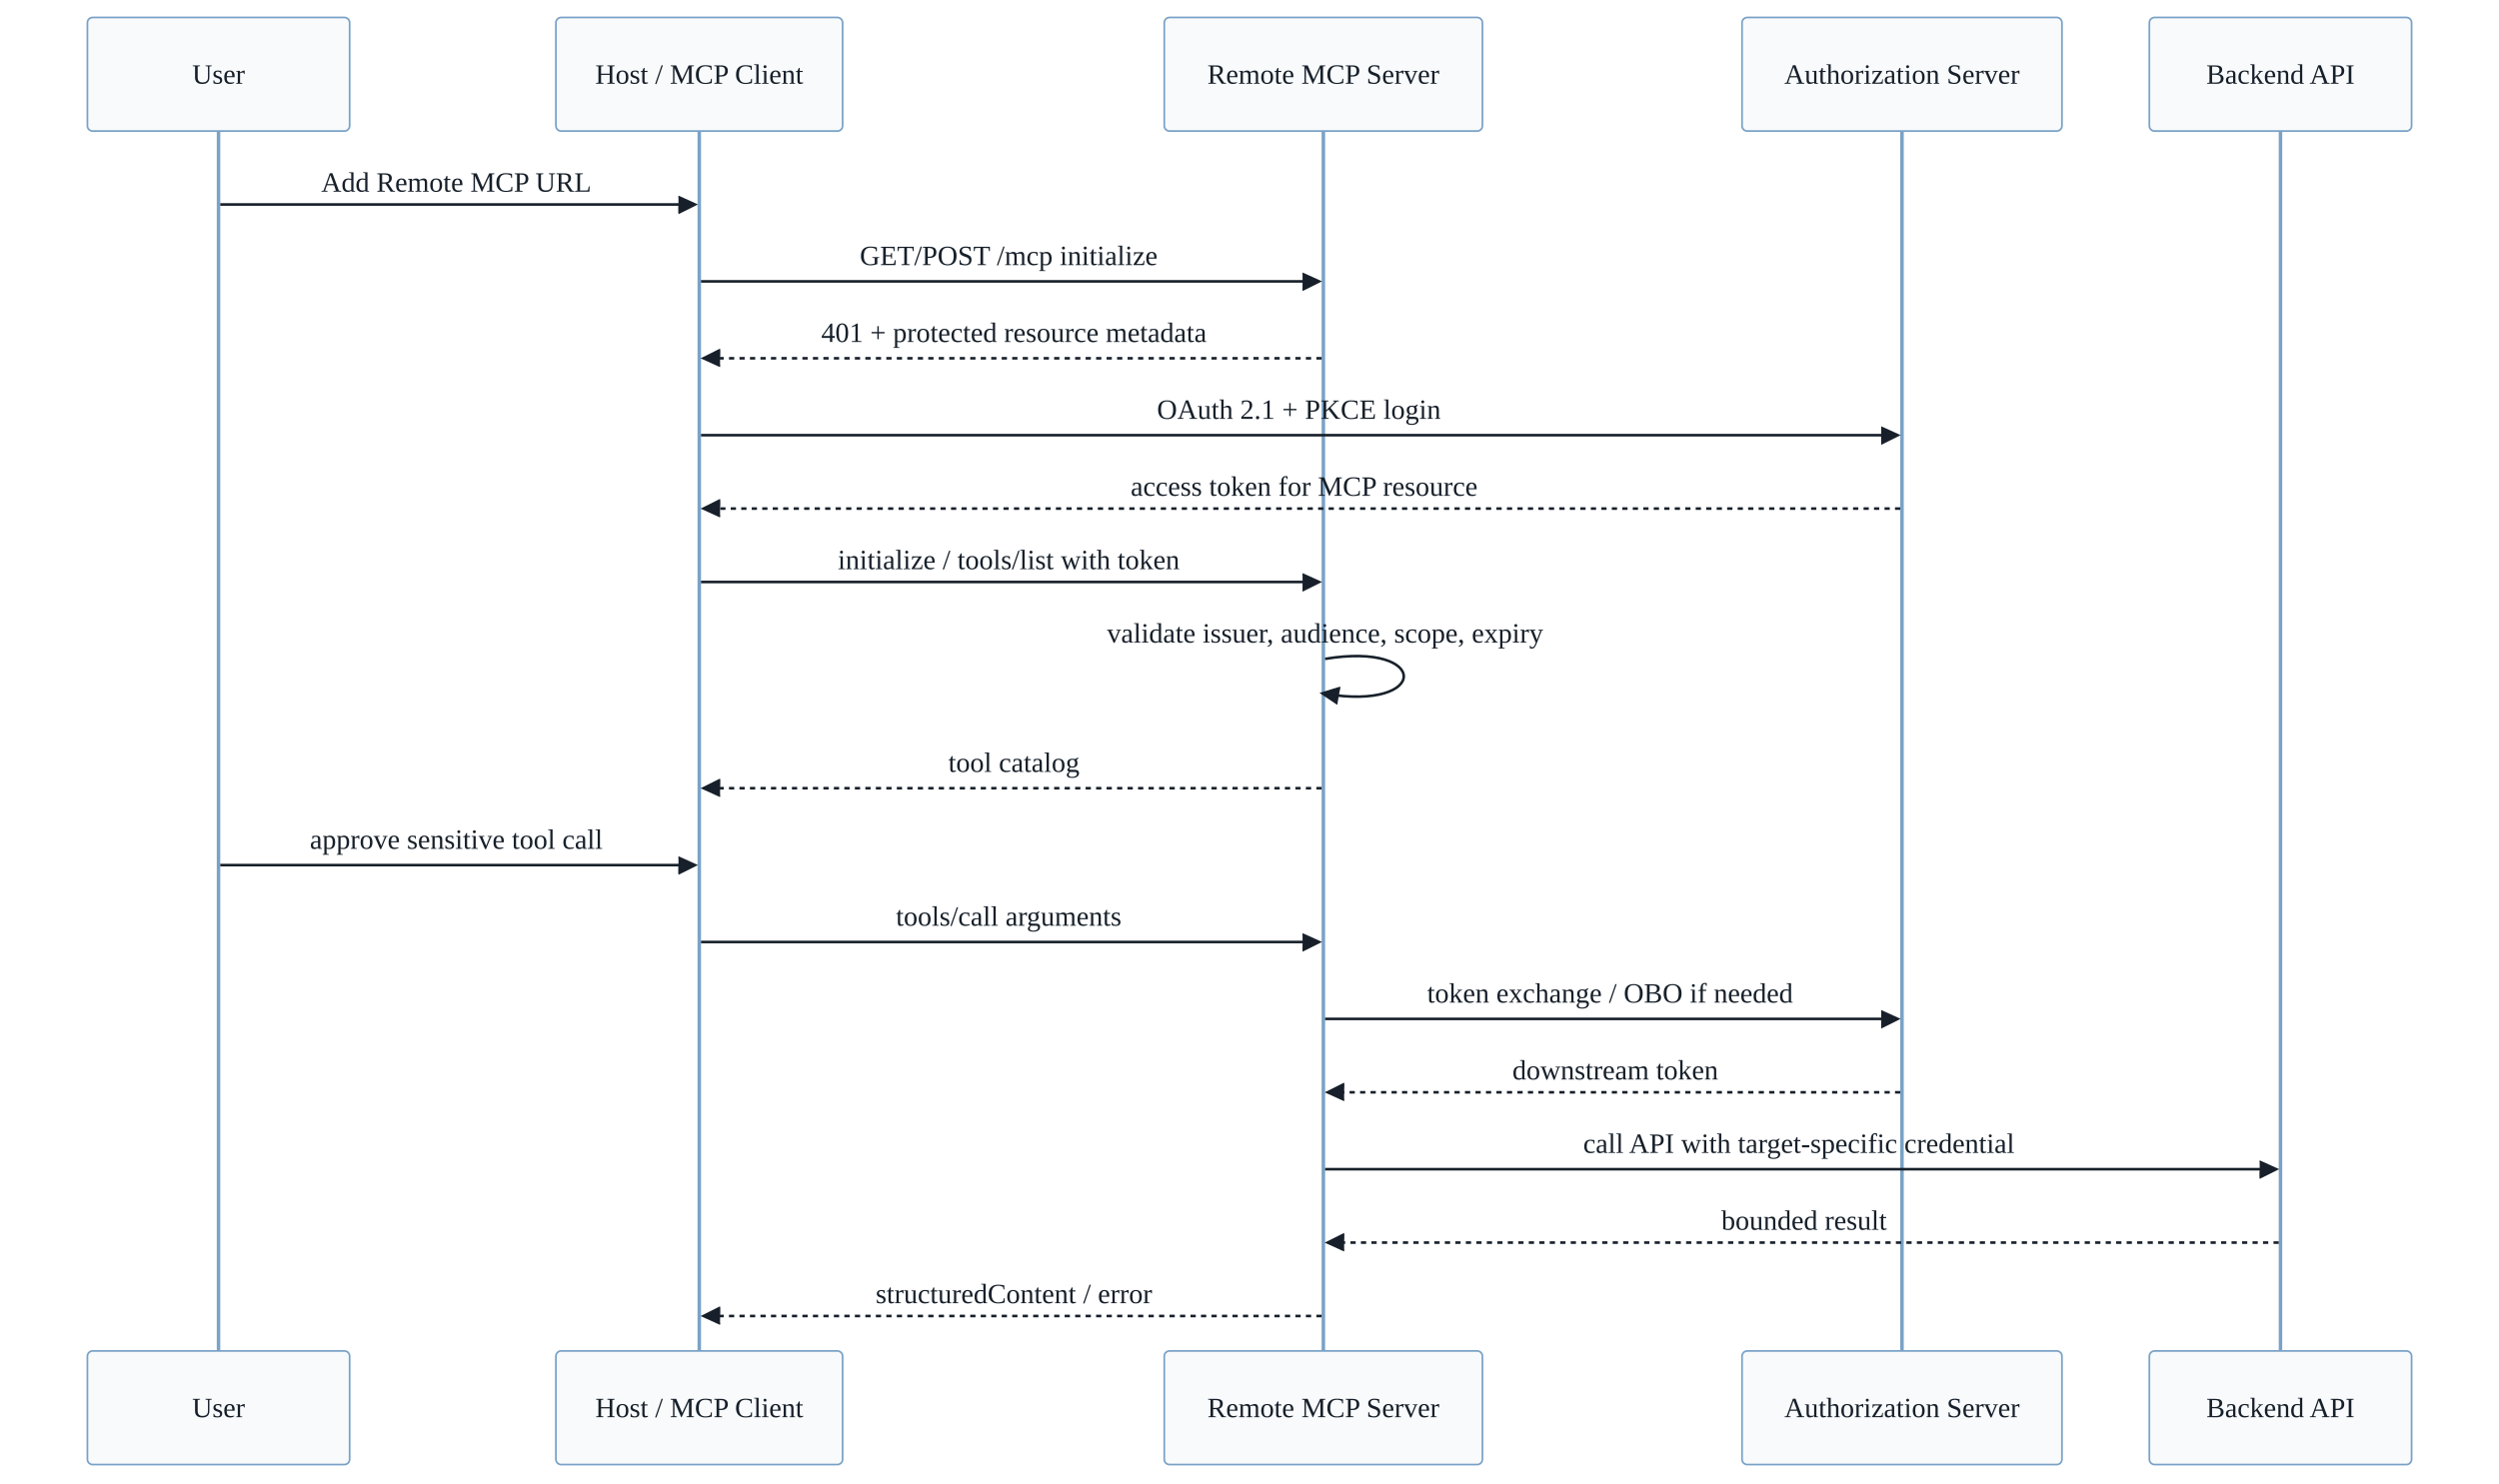
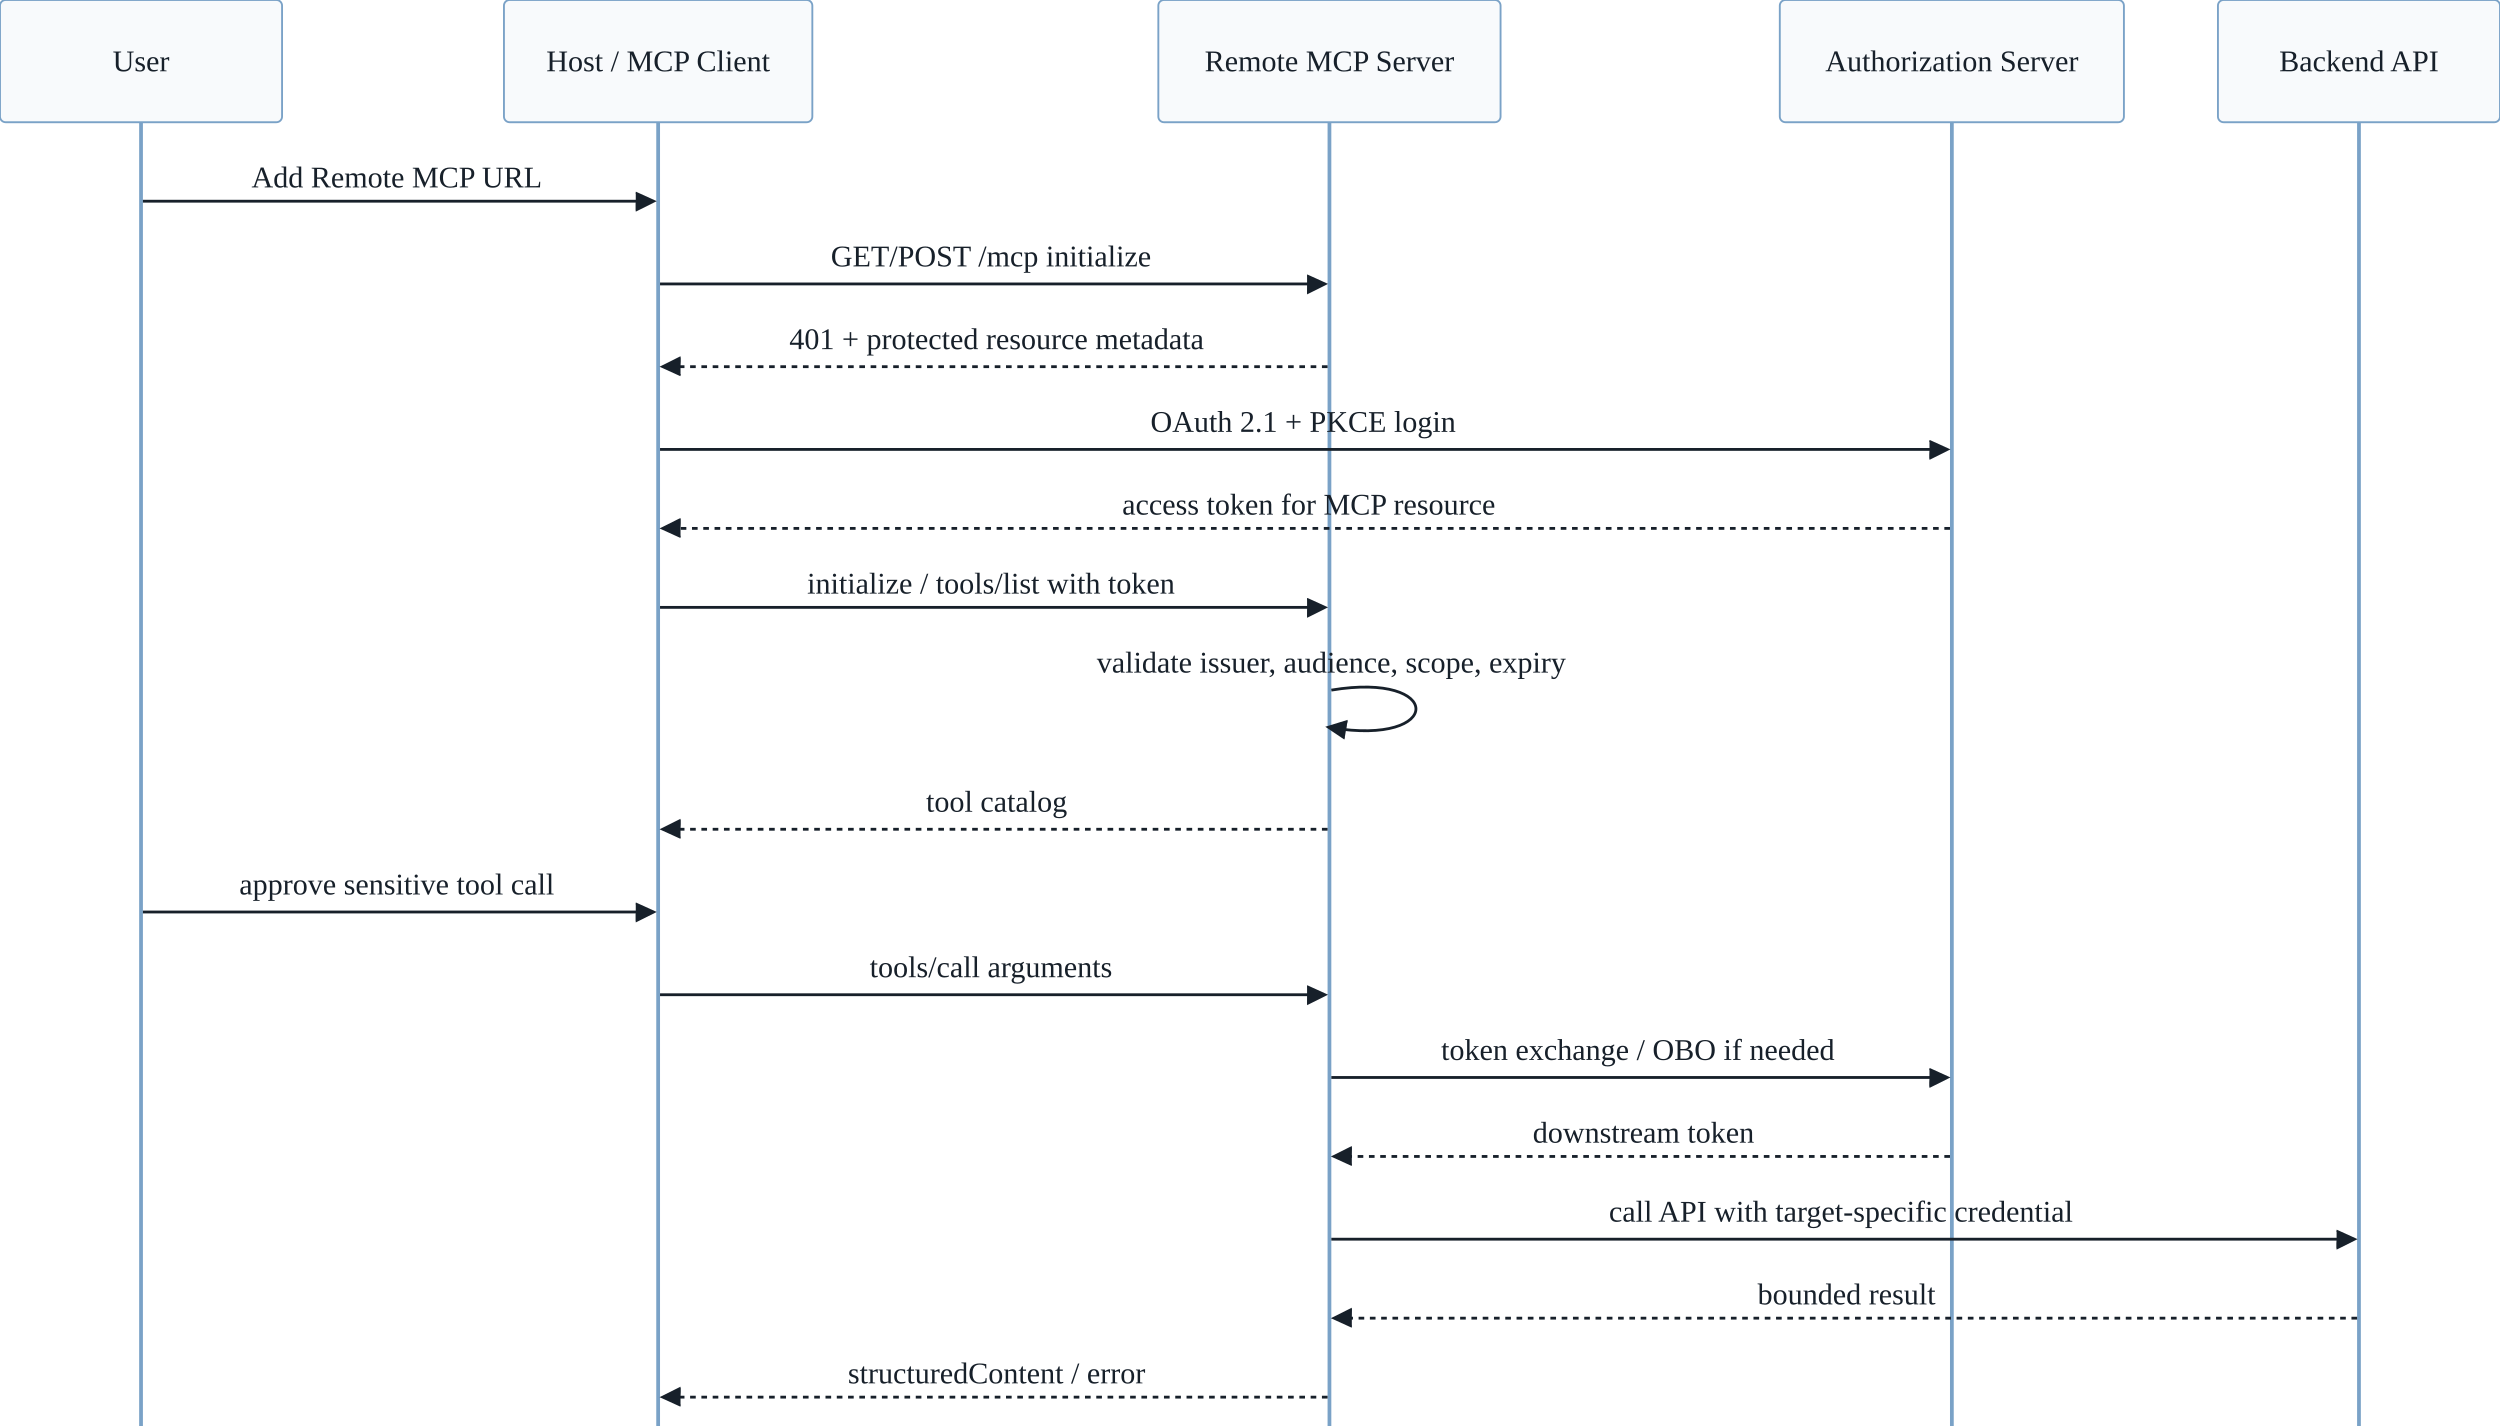
- <svg xmlns="http://www.w3.org/2000/svg" id="my-svg" width="100%" style="max-width: 1429.5px; background-color: transparent;" viewBox="-50 -10 1429.5 849" role="graphics-document document" aria-roledescription="sequence">
+ <svg xmlns="http://www.w3.org/2000/svg" id="my-svg" width="100%" style="max-width: 1329.5px; background-color: transparent;" viewBox="0 0 1329.5 758" role="graphics-document document" aria-roledescription="sequence">
  <g>
    <rect x="1179.5" y="763" fill="#eaeaea" stroke="#666" width="150" height="65" name="API" rx="3" ry="3" class="actor actor-bottom" />
    <text x="1254.5" y="795.5" dominant-baseline="central" alignment-baseline="central" class="actor actor-box" style="text-anchor: middle; font-size: 16px; font-weight: 400;">
      <tspan x="1254.5" dy="0">Backend API</tspan>
    </text>
  </g>
  <g>
    <rect x="946.5" y="763" fill="#eaeaea" stroke="#666" width="183" height="65" name="AS" rx="3" ry="3" class="actor actor-bottom" />
    <text x="1038" y="795.5" dominant-baseline="central" alignment-baseline="central" class="actor actor-box" style="text-anchor: middle; font-size: 16px; font-weight: 400;">
      <tspan x="1038" dy="0">Authorization Server</tspan>
    </text>
  </g>
  <g>
    <rect x="616" y="763" fill="#eaeaea" stroke="#666" width="182" height="65" name="R" rx="3" ry="3" class="actor actor-bottom" />
    <text x="707" y="795.5" dominant-baseline="central" alignment-baseline="central" class="actor actor-box" style="text-anchor: middle; font-size: 16px; font-weight: 400;">
      <tspan x="707" dy="0">Remote MCP Server</tspan>
    </text>
  </g>
  <g>
    <rect x="268" y="763" fill="#eaeaea" stroke="#666" width="164" height="65" name="H" rx="3" ry="3" class="actor actor-bottom" />
    <text x="350" y="795.5" dominant-baseline="central" alignment-baseline="central" class="actor actor-box" style="text-anchor: middle; font-size: 16px; font-weight: 400;">
      <tspan x="350" dy="0">Host / MCP Client</tspan>
    </text>
  </g>
  <g>
    <rect x="0" y="763" fill="#eaeaea" stroke="#666" width="150" height="65" name="U" rx="3" ry="3" class="actor actor-bottom" />
    <text x="75" y="795.5" dominant-baseline="central" alignment-baseline="central" class="actor actor-box" style="text-anchor: middle; font-size: 16px; font-weight: 400;">
      <tspan x="75" dy="0">User</tspan>
    </text>
  </g>
  <g>
    <line id="actor4" x1="1254.5" y1="65" x2="1254.5" y2="763" class="actor-line 200" stroke-width="0.5px" stroke="#999" name="API" data-et="life-line" data-id="API" />
    <g id="root-4" data-et="participant" data-type="participant" data-id="API">
      <rect x="1179.5" y="0" fill="#eaeaea" stroke="#666" width="150" height="65" name="API" rx="3" ry="3" class="actor actor-top" />
      <text x="1254.5" y="32.5" dominant-baseline="central" alignment-baseline="central" class="actor actor-box" style="text-anchor: middle; font-size: 16px; font-weight: 400;">
        <tspan x="1254.5" dy="0">Backend API</tspan>
      </text>
    </g>
  </g>
  <g>
    <line id="actor3" x1="1038" y1="65" x2="1038" y2="763" class="actor-line 200" stroke-width="0.5px" stroke="#999" name="AS" data-et="life-line" data-id="AS" />
    <g id="root-3" data-et="participant" data-type="participant" data-id="AS">
      <rect x="946.5" y="0" fill="#eaeaea" stroke="#666" width="183" height="65" name="AS" rx="3" ry="3" class="actor actor-top" />
      <text x="1038" y="32.5" dominant-baseline="central" alignment-baseline="central" class="actor actor-box" style="text-anchor: middle; font-size: 16px; font-weight: 400;">
        <tspan x="1038" dy="0">Authorization Server</tspan>
      </text>
    </g>
  </g>
  <g>
    <line id="actor2" x1="707" y1="65" x2="707" y2="763" class="actor-line 200" stroke-width="0.5px" stroke="#999" name="R" data-et="life-line" data-id="R" />
    <g id="root-2" data-et="participant" data-type="participant" data-id="R">
      <rect x="616" y="0" fill="#eaeaea" stroke="#666" width="182" height="65" name="R" rx="3" ry="3" class="actor actor-top" />
      <text x="707" y="32.5" dominant-baseline="central" alignment-baseline="central" class="actor actor-box" style="text-anchor: middle; font-size: 16px; font-weight: 400;">
        <tspan x="707" dy="0">Remote MCP Server</tspan>
      </text>
    </g>
  </g>
  <g>
    <line id="actor1" x1="350" y1="65" x2="350" y2="763" class="actor-line 200" stroke-width="0.5px" stroke="#999" name="H" data-et="life-line" data-id="H" />
    <g id="root-1" data-et="participant" data-type="participant" data-id="H">
      <rect x="268" y="0" fill="#eaeaea" stroke="#666" width="164" height="65" name="H" rx="3" ry="3" class="actor actor-top" />
      <text x="350" y="32.5" dominant-baseline="central" alignment-baseline="central" class="actor actor-box" style="text-anchor: middle; font-size: 16px; font-weight: 400;">
        <tspan x="350" dy="0">Host / MCP Client</tspan>
      </text>
    </g>
  </g>
  <g>
    <line id="actor0" x1="75" y1="65" x2="75" y2="763" class="actor-line 200" stroke-width="0.5px" stroke="#999" name="U" data-et="life-line" data-id="U" />
    <g id="root-0" data-et="participant" data-type="participant" data-id="U">
      <rect x="0" y="0" fill="#eaeaea" stroke="#666" width="150" height="65" name="U" rx="3" ry="3" class="actor actor-top" />
      <text x="75" y="32.5" dominant-baseline="central" alignment-baseline="central" class="actor actor-box" style="text-anchor: middle; font-size: 16px; font-weight: 400;">
        <tspan x="75" dy="0">User</tspan>
      </text>
    </g>
  </g>
  <style>#my-svg{font-size:16px;fill:#17202a;}@keyframes edge-animation-frame{from{stroke-dashoffset:0;}}@keyframes dash{to{stroke-dashoffset:0;}}#my-svg .edge-animation-slow{stroke-dasharray:9,5!important;stroke-dashoffset:900;animation:dash 50s linear infinite;stroke-linecap:round;}#my-svg .edge-animation-fast{stroke-dasharray:9,5!important;stroke-dashoffset:900;animation:dash 20s linear infinite;stroke-linecap:round;}#my-svg .error-icon{fill:#f6efe2;}#my-svg .error-text{fill:#09101d;stroke:#09101d;}#my-svg .edge-thickness-normal{stroke-width:1px;}#my-svg .edge-thickness-thick{stroke-width:3.5px;}#my-svg .edge-pattern-solid{stroke-dasharray:0;}#my-svg .edge-thickness-invisible{stroke-width:0;fill:none;}#my-svg .edge-pattern-dashed{stroke-dasharray:3;}#my-svg .edge-pattern-dotted{stroke-dasharray:2;}#my-svg .marker{fill:#6b7a8c;stroke:#6b7a8c;}#my-svg .marker.cross{stroke:#6b7a8c;}#my-svg svg{font-size:16px;}#my-svg p{margin:0;}#my-svg .actor{stroke:#7aa2c7;fill:#f8fafc;stroke-width:1;}#my-svg rect.actor.outer-path[data-look="neo"]{filter:drop-shadow( 1px 2px 2px rgba(185,185,185,1));}#my-svg rect.note[data-look="neo"]{stroke:hsl(52.683, 60%, 73.922%);fill:#fff5ad;filter:drop-shadow( 1px 2px 2px rgba(185,185,185,1));}#my-svg text.actor&gt;tspan{fill:#17202a;stroke:none;}#my-svg .actor-line{stroke:#7aa2c7;}#my-svg .innerArc{stroke-width:1.5;stroke-dasharray:none;}#my-svg .messageLine0{stroke-width:1.5;stroke-dasharray:none;stroke:#17202a;}#my-svg .messageLine1{stroke-width:1.5;stroke-dasharray:2,2;stroke:#17202a;}#my-svg [id$="-arrowhead"] path{fill:#17202a;stroke:#17202a;}#my-svg .sequenceNumber{fill:#948573;}#my-svg [id$="-sequencenumber"]{fill:#17202a;}#my-svg [id$="-crosshead"] path{fill:#17202a;stroke:#17202a;}#my-svg .messageText{fill:#17202a;stroke:none;}#my-svg .labelBox{stroke:#7aa2c7;fill:#f8fafc;filter:none;}#my-svg .labelText,#my-svg .labelText&gt;tspan{fill:#17202a;stroke:none;}#my-svg .loopText,#my-svg .loopText&gt;tspan{fill:#17202a;stroke:none;}#my-svg .sectionTitle,#my-svg .sectionTitle&gt;tspan{fill:#17202a;stroke:none;}#my-svg .loopLine{stroke-width:2px;stroke-dasharray:2,2;stroke:#7aa2c7;fill:#7aa2c7;}#my-svg .note{stroke:hsl(52.683, 60%, 73.922%);fill:#fff5ad;}#my-svg .noteText,#my-svg .noteText&gt;tspan{fill:#333;stroke:none;font-weight:normal;}#my-svg .activation0{fill:#eaf4ef;stroke:hsl(150, 31.25%, 83.725%);}#my-svg .activation1{fill:#eaf4ef;stroke:hsl(150, 31.25%, 83.725%);}#my-svg .activation2{fill:#eaf4ef;stroke:hsl(150, 31.25%, 83.725%);}#my-svg .actorPopupMenu{position:absolute;}#my-svg .actorPopupMenuPanel{position:absolute;fill:#f8fafc;box-shadow:0px 8px 16px 0px rgba(0,0,0,0.2);filter:drop-shadow(3px 5px 2px rgb(0 0 0 / 0.4));}#my-svg .actor-man circle,#my-svg line{fill:#f8fafc;stroke-width:2px;}#my-svg g rect.rect{filter:drop-shadow( 1px 2px 2px rgba(185,185,185,1));stroke:#7aa2c7;}#my-svg .node .neo-node{stroke:#7aa2c7;}#my-svg [data-look="neo"].node rect,#my-svg [data-look="neo"].cluster rect,#my-svg [data-look="neo"].node polygon{stroke:url(#my-svg-gradient);filter:drop-shadow( 1px 2px 2px rgba(185,185,185,1));}#my-svg [data-look="neo"].node path{stroke:url(#my-svg-gradient);stroke-width:1px;}#my-svg [data-look="neo"].node .outer-path{filter:drop-shadow( 1px 2px 2px rgba(185,185,185,1));}#my-svg [data-look="neo"].node .neo-line path{stroke:#7aa2c7;filter:none;}#my-svg [data-look="neo"].node circle{stroke:url(#my-svg-gradient);filter:drop-shadow( 1px 2px 2px rgba(185,185,185,1));}#my-svg [data-look="neo"].node circle .state-start{fill:#000000;}#my-svg [data-look="neo"].icon-shape .icon{fill:url(#my-svg-gradient);filter:drop-shadow( 1px 2px 2px rgba(185,185,185,1));}#my-svg [data-look="neo"].icon-shape .icon-neo path{stroke:url(#my-svg-gradient);filter:drop-shadow( 1px 2px 2px rgba(185,185,185,1));}#my-svg :root{--mermaid-font-family:"trebuchet ms",verdana,arial,sans-serif;}</style>
  <g />
  <defs>
    <symbol id="my-svg-computer" width="24" height="24">
      <path transform="scale(.5)" d="M2 2v13h20v-13h-20zm18 11h-16v-9h16v9zm-10.228 6l.466-1h3.524l.467 1h-4.457zm14.228 3h-24l2-6h2.104l-1.33 4h18.45l-1.297-4h2.073l2 6zm-5-10h-14v-7h14v7z" />
    </symbol>
  </defs>
  <defs>
    <symbol id="my-svg-database" fill-rule="evenodd" clip-rule="evenodd">
      <path transform="scale(.5)" d="M12.258.001l.256.004.255.005.253.008.251.01.249.012.247.015.246.016.242.019.241.02.239.023.236.024.233.027.231.028.229.031.225.032.223.034.22.036.217.038.214.04.211.041.208.043.205.045.201.046.198.048.194.05.191.051.187.053.183.054.18.056.175.057.172.059.168.06.163.061.16.063.155.064.15.066.074.033.073.033.071.034.07.034.069.035.068.035.067.035.066.035.064.036.064.036.062.036.06.036.06.037.058.037.058.037.055.038.055.038.053.038.052.038.051.039.05.039.048.039.047.039.045.04.044.04.043.04.041.04.04.041.039.041.037.041.036.041.034.041.033.042.032.042.03.042.029.042.027.042.026.043.024.043.023.043.021.043.02.043.018.044.017.043.015.044.013.044.012.044.011.045.009.044.007.045.006.045.004.045.002.045.001.045v17l-.001.045-.002.045-.004.045-.006.045-.007.045-.009.044-.011.045-.012.044-.013.044-.015.044-.017.043-.018.044-.02.043-.021.043-.023.043-.024.043-.026.043-.027.042-.029.042-.03.042-.032.042-.033.042-.034.041-.036.041-.037.041-.039.041-.04.041-.041.04-.043.04-.044.04-.045.04-.047.039-.048.039-.05.039-.051.039-.052.038-.053.038-.055.038-.055.038-.058.037-.058.037-.06.037-.06.036-.062.036-.064.036-.064.036-.066.035-.067.035-.068.035-.069.035-.07.034-.071.034-.073.033-.074.033-.15.066-.155.064-.16.063-.163.061-.168.06-.172.059-.175.057-.18.056-.183.054-.187.053-.191.051-.194.05-.198.048-.201.046-.205.045-.208.043-.211.041-.214.04-.217.038-.22.036-.223.034-.225.032-.229.031-.231.028-.233.027-.236.024-.239.023-.241.02-.242.019-.246.016-.247.015-.249.012-.251.01-.253.008-.255.005-.256.004-.258.001-.258-.001-.256-.004-.255-.005-.253-.008-.251-.01-.249-.012-.247-.015-.245-.016-.243-.019-.241-.02-.238-.023-.236-.024-.234-.027-.231-.028-.228-.031-.226-.032-.223-.034-.22-.036-.217-.038-.214-.04-.211-.041-.208-.043-.204-.045-.201-.046-.198-.048-.195-.05-.19-.051-.187-.053-.184-.054-.179-.056-.176-.057-.172-.059-.167-.06-.164-.061-.159-.063-.155-.064-.151-.066-.074-.033-.072-.033-.072-.034-.07-.034-.069-.035-.068-.035-.067-.035-.066-.035-.064-.036-.063-.036-.062-.036-.061-.036-.06-.037-.058-.037-.057-.037-.056-.038-.055-.038-.053-.038-.052-.038-.051-.039-.049-.039-.049-.039-.046-.039-.046-.04-.044-.04-.043-.04-.041-.04-.04-.041-.039-.041-.037-.041-.036-.041-.034-.041-.033-.042-.032-.042-.03-.042-.029-.042-.027-.042-.026-.043-.024-.043-.023-.043-.021-.043-.02-.043-.018-.044-.017-.043-.015-.044-.013-.044-.012-.044-.011-.045-.009-.044-.007-.045-.006-.045-.004-.045-.002-.045-.001-.045v-17l.001-.045.002-.045.004-.045.006-.045.007-.045.009-.044.011-.045.012-.044.013-.044.015-.044.017-.043.018-.044.02-.043.021-.043.023-.043.024-.043.026-.043.027-.042.029-.042.03-.042.032-.042.033-.042.034-.041.036-.041.037-.041.039-.041.04-.041.041-.04.043-.04.044-.04.046-.04.046-.039.049-.039.049-.039.051-.039.052-.038.053-.038.055-.038.056-.038.057-.037.058-.037.06-.037.061-.036.062-.036.063-.036.064-.036.066-.035.067-.035.068-.035.069-.035.07-.034.072-.034.072-.033.074-.033.151-.066.155-.064.159-.063.164-.061.167-.06.172-.059.176-.057.179-.056.184-.054.187-.053.19-.051.195-.05.198-.048.201-.046.204-.045.208-.043.211-.041.214-.04.217-.038.22-.036.223-.034.226-.032.228-.031.231-.028.234-.027.236-.024.238-.023.241-.02.243-.019.245-.016.247-.015.249-.012.251-.01.253-.008.255-.005.256-.004.258-.001.258.001zm-9.258 20.499v.01l.001.021.003.021.004.022.005.021.006.022.007.022.009.023.01.022.011.023.012.023.013.023.015.023.016.024.017.023.018.024.019.024.021.024.022.025.023.024.024.025.052.049.056.05.061.051.066.051.07.051.075.051.079.052.084.052.088.052.092.052.097.052.102.051.105.052.11.052.114.051.119.051.123.051.127.05.131.05.135.05.139.048.144.049.147.047.152.047.155.047.16.045.163.045.167.043.171.043.176.041.178.041.183.039.187.039.19.037.194.035.197.035.202.033.204.031.209.03.212.029.216.027.219.025.222.024.226.021.23.02.233.018.236.016.24.015.243.012.246.01.249.008.253.005.256.004.259.001.26-.001.257-.004.254-.005.25-.008.247-.011.244-.012.241-.014.237-.016.233-.018.231-.021.226-.021.224-.024.22-.026.216-.027.212-.028.21-.031.205-.031.202-.034.198-.034.194-.036.191-.037.187-.039.183-.04.179-.04.175-.042.172-.043.168-.044.163-.045.16-.046.155-.046.152-.047.148-.048.143-.049.139-.049.136-.05.131-.05.126-.05.123-.051.118-.052.114-.051.11-.052.106-.052.101-.052.096-.052.092-.052.088-.053.083-.051.079-.052.074-.052.07-.051.065-.051.06-.051.056-.05.051-.05.023-.024.023-.025.021-.024.02-.024.019-.024.018-.024.017-.024.015-.023.014-.024.013-.023.012-.023.01-.023.01-.022.008-.022.006-.022.006-.022.004-.022.004-.021.001-.021.001-.021v-4.127l-.077.055-.08.053-.083.054-.085.053-.087.052-.09.052-.093.051-.095.05-.097.05-.1.049-.102.049-.105.048-.106.047-.109.047-.111.046-.114.045-.115.045-.118.044-.12.043-.122.042-.124.042-.126.041-.128.04-.13.04-.132.038-.134.038-.135.037-.138.037-.139.035-.142.035-.143.034-.144.033-.147.032-.148.031-.15.03-.151.03-.153.029-.154.027-.156.027-.158.026-.159.025-.161.024-.162.023-.163.022-.165.021-.166.02-.167.019-.169.018-.169.017-.171.016-.173.015-.173.014-.175.013-.175.012-.177.011-.178.01-.179.008-.179.008-.181.006-.182.005-.182.004-.184.003-.184.002h-.37l-.184-.002-.184-.003-.182-.004-.182-.005-.181-.006-.179-.008-.179-.008-.178-.01-.176-.011-.176-.012-.175-.013-.173-.014-.172-.015-.171-.016-.17-.017-.169-.018-.167-.019-.166-.02-.165-.021-.163-.022-.162-.023-.161-.024-.159-.025-.157-.026-.156-.027-.155-.027-.153-.029-.151-.03-.15-.03-.148-.031-.146-.032-.145-.033-.143-.034-.141-.035-.14-.035-.137-.037-.136-.037-.134-.038-.132-.038-.13-.04-.128-.04-.126-.041-.124-.042-.122-.042-.12-.044-.117-.043-.116-.045-.113-.045-.112-.046-.109-.047-.106-.047-.105-.048-.102-.049-.1-.049-.097-.05-.095-.05-.093-.052-.09-.051-.087-.052-.085-.053-.083-.054-.08-.054-.077-.054v4.127zm0-5.654v.011l.001.021.003.021.004.021.005.022.006.022.007.022.009.022.01.022.011.023.012.023.013.023.015.024.016.023.017.024.018.024.019.024.021.024.022.024.023.025.024.024.052.05.056.05.061.05.066.051.07.051.075.052.079.051.084.052.088.052.092.052.097.052.102.052.105.052.11.051.114.051.119.052.123.05.127.051.131.05.135.049.139.049.144.048.147.048.152.047.155.046.16.045.163.045.167.044.171.042.176.042.178.04.183.04.187.038.19.037.194.036.197.034.202.033.204.032.209.03.212.028.216.027.219.025.222.024.226.022.23.02.233.018.236.016.24.014.243.012.246.01.249.008.253.006.256.003.259.001.26-.001.257-.003.254-.006.25-.008.247-.01.244-.012.241-.015.237-.016.233-.018.231-.02.226-.022.224-.024.22-.025.216-.027.212-.029.21-.03.205-.032.202-.033.198-.035.194-.036.191-.037.187-.039.183-.039.179-.041.175-.042.172-.043.168-.044.163-.045.16-.045.155-.047.152-.047.148-.048.143-.048.139-.05.136-.049.131-.05.126-.051.123-.051.118-.051.114-.052.11-.052.106-.052.101-.052.096-.052.092-.052.088-.052.083-.052.079-.052.074-.051.07-.052.065-.051.06-.05.056-.051.051-.049.023-.025.023-.024.021-.025.02-.024.019-.024.018-.024.017-.024.015-.023.014-.023.013-.024.012-.022.01-.023.01-.023.008-.022.006-.022.006-.022.004-.021.004-.022.001-.021.001-.021v-4.139l-.077.054-.08.054-.083.054-.085.052-.087.053-.09.051-.093.051-.095.051-.097.05-.1.049-.102.049-.105.048-.106.047-.109.047-.111.046-.114.045-.115.044-.118.044-.12.044-.122.042-.124.042-.126.041-.128.04-.13.039-.132.039-.134.038-.135.037-.138.036-.139.036-.142.035-.143.033-.144.033-.147.033-.148.031-.15.03-.151.03-.153.028-.154.028-.156.027-.158.026-.159.025-.161.024-.162.023-.163.022-.165.021-.166.02-.167.019-.169.018-.169.017-.171.016-.173.015-.173.014-.175.013-.175.012-.177.011-.178.009-.179.009-.179.007-.181.007-.182.005-.182.004-.184.003-.184.002h-.37l-.184-.002-.184-.003-.182-.004-.182-.005-.181-.007-.179-.007-.179-.009-.178-.009-.176-.011-.176-.012-.175-.013-.173-.014-.172-.015-.171-.016-.17-.017-.169-.018-.167-.019-.166-.02-.165-.021-.163-.022-.162-.023-.161-.024-.159-.025-.157-.026-.156-.027-.155-.028-.153-.028-.151-.03-.15-.03-.148-.031-.146-.033-.145-.033-.143-.033-.141-.035-.14-.036-.137-.036-.136-.037-.134-.038-.132-.039-.13-.039-.128-.04-.126-.041-.124-.042-.122-.043-.12-.043-.117-.044-.116-.044-.113-.046-.112-.046-.109-.046-.106-.047-.105-.048-.102-.049-.1-.049-.097-.05-.095-.051-.093-.051-.09-.051-.087-.053-.085-.052-.083-.054-.08-.054-.077-.054v4.139zm0-5.666v.011l.001.02.003.022.004.021.005.022.006.021.007.022.009.023.01.022.011.023.012.023.013.023.015.023.016.024.017.024.018.023.019.024.021.025.022.024.023.024.024.025.052.05.056.05.061.05.066.051.07.051.075.052.079.051.084.052.088.052.092.052.097.052.102.052.105.051.11.052.114.051.119.051.123.051.127.05.131.05.135.05.139.049.144.048.147.048.152.047.155.046.16.045.163.045.167.043.171.043.176.042.178.04.183.04.187.038.19.037.194.036.197.034.202.033.204.032.209.03.212.028.216.027.219.025.222.024.226.021.23.02.233.018.236.017.24.014.243.012.246.01.249.008.253.006.256.003.259.001.26-.001.257-.003.254-.006.25-.008.247-.01.244-.013.241-.014.237-.016.233-.018.231-.02.226-.022.224-.024.22-.025.216-.027.212-.029.21-.03.205-.032.202-.033.198-.035.194-.036.191-.037.187-.039.183-.039.179-.041.175-.042.172-.043.168-.044.163-.045.16-.045.155-.047.152-.047.148-.048.143-.049.139-.049.136-.049.131-.051.126-.05.123-.051.118-.052.114-.051.11-.052.106-.052.101-.052.096-.052.092-.052.088-.052.083-.052.079-.052.074-.052.07-.051.065-.051.06-.051.056-.05.051-.049.023-.025.023-.025.021-.024.02-.024.019-.024.018-.024.017-.024.015-.023.014-.024.013-.023.012-.023.01-.022.01-.023.008-.022.006-.022.006-.022.004-.022.004-.021.001-.021.001-.021v-4.153l-.077.054-.08.054-.083.053-.085.053-.087.053-.09.051-.093.051-.095.051-.097.05-.1.049-.102.048-.105.048-.106.048-.109.046-.111.046-.114.046-.115.044-.118.044-.12.043-.122.043-.124.042-.126.041-.128.04-.13.039-.132.039-.134.038-.135.037-.138.036-.139.036-.142.034-.143.034-.144.033-.147.032-.148.032-.15.03-.151.03-.153.028-.154.028-.156.027-.158.026-.159.024-.161.024-.162.023-.163.023-.165.021-.166.02-.167.019-.169.018-.169.017-.171.016-.173.015-.173.014-.175.013-.175.012-.177.01-.178.01-.179.009-.179.007-.181.006-.182.006-.182.004-.184.003-.184.001-.185.001-.185-.001-.184-.001-.184-.003-.182-.004-.182-.006-.181-.006-.179-.007-.179-.009-.178-.01-.176-.01-.176-.012-.175-.013-.173-.014-.172-.015-.171-.016-.17-.017-.169-.018-.167-.019-.166-.02-.165-.021-.163-.023-.162-.023-.161-.024-.159-.024-.157-.026-.156-.027-.155-.028-.153-.028-.151-.03-.15-.03-.148-.032-.146-.032-.145-.033-.143-.034-.141-.034-.14-.036-.137-.036-.136-.037-.134-.038-.132-.039-.13-.039-.128-.041-.126-.041-.124-.041-.122-.043-.12-.043-.117-.044-.116-.044-.113-.046-.112-.046-.109-.046-.106-.048-.105-.048-.102-.048-.1-.05-.097-.049-.095-.051-.093-.051-.09-.052-.087-.052-.085-.053-.083-.053-.08-.054-.077-.054v4.153zm8.74-8.179l-.257.004-.254.005-.25.008-.247.011-.244.012-.241.014-.237.016-.233.018-.231.021-.226.022-.224.023-.22.026-.216.027-.212.028-.21.031-.205.032-.202.033-.198.034-.194.036-.191.038-.187.038-.183.04-.179.041-.175.042-.172.043-.168.043-.163.045-.16.046-.155.046-.152.048-.148.048-.143.048-.139.049-.136.05-.131.05-.126.051-.123.051-.118.051-.114.052-.11.052-.106.052-.101.052-.096.052-.092.052-.088.052-.083.052-.079.052-.074.051-.07.052-.065.051-.06.05-.056.05-.051.05-.023.025-.023.024-.021.024-.02.025-.019.024-.018.024-.017.023-.015.024-.014.023-.013.023-.012.023-.01.023-.01.022-.008.022-.006.023-.006.021-.004.022-.004.021-.001.021-.001.021.001.021.001.021.004.021.004.022.006.021.006.023.008.022.01.022.01.023.012.023.013.023.014.023.015.024.017.023.018.024.019.024.02.025.021.024.023.024.023.025.051.05.056.05.06.05.065.051.07.052.074.051.079.052.083.052.088.052.092.052.096.052.101.052.106.052.11.052.114.052.118.051.123.051.126.051.131.05.136.05.139.049.143.048.148.048.152.048.155.046.16.046.163.045.168.043.172.043.175.042.179.041.183.04.187.038.191.038.194.036.198.034.202.033.205.032.21.031.212.028.216.027.22.026.224.023.226.022.231.021.233.018.237.016.241.014.244.012.247.011.25.008.254.005.257.004.26.001.26-.001.257-.004.254-.005.25-.008.247-.011.244-.012.241-.014.237-.016.233-.018.231-.021.226-.022.224-.023.22-.026.216-.027.212-.028.21-.031.205-.032.202-.033.198-.034.194-.036.191-.038.187-.038.183-.04.179-.041.175-.042.172-.043.168-.043.163-.045.16-.046.155-.046.152-.048.148-.048.143-.048.139-.049.136-.05.131-.05.126-.051.123-.051.118-.051.114-.052.11-.052.106-.052.101-.052.096-.052.092-.052.088-.052.083-.052.079-.052.074-.051.07-.052.065-.051.06-.05.056-.05.051-.05.023-.025.023-.024.021-.024.02-.025.019-.024.018-.024.017-.023.015-.024.014-.023.013-.023.012-.023.01-.023.01-.022.008-.022.006-.023.006-.021.004-.022.004-.021.001-.021.001-.021-.001-.021-.001-.021-.004-.021-.004-.022-.006-.021-.006-.023-.008-.022-.01-.022-.01-.023-.012-.023-.013-.023-.014-.023-.015-.024-.017-.023-.018-.024-.019-.024-.02-.025-.021-.024-.023-.024-.023-.025-.051-.05-.056-.05-.06-.05-.065-.051-.07-.052-.074-.051-.079-.052-.083-.052-.088-.052-.092-.052-.096-.052-.101-.052-.106-.052-.11-.052-.114-.052-.118-.051-.123-.051-.126-.051-.131-.05-.136-.05-.139-.049-.143-.048-.148-.048-.152-.048-.155-.046-.16-.046-.163-.045-.168-.043-.172-.043-.175-.042-.179-.041-.183-.04-.187-.038-.191-.038-.194-.036-.198-.034-.202-.033-.205-.032-.21-.031-.212-.028-.216-.027-.22-.026-.224-.023-.226-.022-.231-.021-.233-.018-.237-.016-.241-.014-.244-.012-.247-.011-.25-.008-.254-.005-.257-.004-.26-.001-.26.001z" />
    </symbol>
  </defs>
  <defs>
    <symbol id="my-svg-clock" width="24" height="24">
      <path transform="scale(.5)" d="M12 2c5.514 0 10 4.486 10 10s-4.486 10-10 10-10-4.486-10-10 4.486-10 10-10zm0-2c-6.627 0-12 5.373-12 12s5.373 12 12 12 12-5.373 12-12-5.373-12-12-12zm5.848 12.459c.202.038.202.333.001.372-1.907.361-6.045 1.111-6.547 1.111-.719 0-1.301-.582-1.301-1.301 0-.512.77-5.447 1.125-7.445.034-.192.312-.181.343.014l.985 6.238 5.394 1.011z" />
    </symbol>
  </defs>
  <defs>
    <marker id="my-svg-arrowhead" refX="7.9" refY="5" markerUnits="userSpaceOnUse" markerWidth="12" markerHeight="12" orient="auto-start-reverse">
      <path d="M -1 0 L 10 5 L 0 10 z" />
    </marker>
  </defs>
  <defs>
    <marker id="my-svg-crosshead" markerWidth="15" markerHeight="8" orient="auto" refX="4" refY="4.5">
      <path fill="none" stroke="#000000" stroke-width="1pt" d="M 1,2 L 6,7 M 6,2 L 1,7" style="stroke-dasharray: 0, 0;" />
    </marker>
  </defs>
  <defs>
    <marker id="my-svg-filled-head" refX="15.5" refY="7" markerWidth="20" markerHeight="28" orient="auto">
      <path d="M 18,7 L9,13 L14,7 L9,1 Z" />
    </marker>
  </defs>
  <defs>
    <marker id="my-svg-sequencenumber" refX="15" refY="15" markerWidth="60" markerHeight="40" orient="auto">
      <circle cx="15" cy="15" r="6" />
    </marker>
  </defs>
  <defs>
    <marker id="my-svg-solidTopArrowHead" refX="7.9" refY="7.25" markerUnits="userSpaceOnUse" markerWidth="12" markerHeight="12" orient="auto-start-reverse">
      <path d="M 0 0 L 10 8 L 0 8 z" />
    </marker>
  </defs>
  <defs>
    <marker id="my-svg-solidBottomArrowHead" refX="7.9" refY="0.75" markerUnits="userSpaceOnUse" markerWidth="12" markerHeight="12" orient="auto-start-reverse">
      <path d="M 0 0 L 10 0 L 0 8 z" />
    </marker>
  </defs>
  <defs>
    <marker id="my-svg-stickTopArrowHead" refX="7.5" refY="7" markerUnits="userSpaceOnUse" markerWidth="12" markerHeight="12" orient="auto-start-reverse">
      <path d="M 0 0 L 7 7" stroke="black" stroke-width="1.5" fill="none" />
    </marker>
  </defs>
  <defs>
    <marker id="my-svg-stickBottomArrowHead" refX="7.5" refY="0" markerUnits="userSpaceOnUse" markerWidth="12" markerHeight="12" orient="auto-start-reverse">
      <path d="M 0 7 L 7 0" stroke="black" stroke-width="1.5" fill="none" />
    </marker>
  </defs>
  <text x="211" y="80" text-anchor="middle" dominant-baseline="middle" alignment-baseline="middle" class="messageText" dy="1em" style="font-size: 16px; font-weight: 400;">Add Remote MCP URL</text>
  <line x1="76" y1="107" x2="346" y2="107" class="messageLine0" data-et="message" data-id="i0" data-from="U" data-to="H" stroke-width="2" stroke="none" marker-end="url(#my-svg-arrowhead)" style="fill: none;" />
  <text x="527" y="122" text-anchor="middle" dominant-baseline="middle" alignment-baseline="middle" class="messageText" dy="1em" style="font-size: 16px; font-weight: 400;">GET/POST /mcp initialize</text>
  <line x1="351" y1="151" x2="703" y2="151" class="messageLine0" data-et="message" data-id="i1" data-from="H" data-to="R" stroke-width="2" stroke="none" marker-end="url(#my-svg-arrowhead)" style="fill: none;" />
  <text x="530" y="166" text-anchor="middle" dominant-baseline="middle" alignment-baseline="middle" class="messageText" dy="1em" style="font-size: 16px; font-weight: 400;">401 + protected resource metadata</text>
  <line x1="706" y1="195" x2="354" y2="195" class="messageLine1" data-et="message" data-id="i2" data-from="R" data-to="H" stroke-width="2" stroke="none" marker-end="url(#my-svg-arrowhead)" style="stroke-dasharray: 3, 3; fill: none;" />
  <text x="693" y="210" text-anchor="middle" dominant-baseline="middle" alignment-baseline="middle" class="messageText" dy="1em" style="font-size: 16px; font-weight: 400;">OAuth 2.1 + PKCE login</text>
  <line x1="351" y1="239" x2="1034" y2="239" class="messageLine0" data-et="message" data-id="i3" data-from="H" data-to="AS" stroke-width="2" stroke="none" marker-end="url(#my-svg-arrowhead)" style="fill: none;" />
  <text x="696" y="254" text-anchor="middle" dominant-baseline="middle" alignment-baseline="middle" class="messageText" dy="1em" style="font-size: 16px; font-weight: 400;">access token for MCP resource</text>
  <line x1="1037" y1="281" x2="354" y2="281" class="messageLine1" data-et="message" data-id="i4" data-from="AS" data-to="H" stroke-width="2" stroke="none" marker-end="url(#my-svg-arrowhead)" style="stroke-dasharray: 3, 3; fill: none;" />
  <text x="527" y="296" text-anchor="middle" dominant-baseline="middle" alignment-baseline="middle" class="messageText" dy="1em" style="font-size: 16px; font-weight: 400;">initialize / tools/list with token</text>
  <line x1="351" y1="323" x2="703" y2="323" class="messageLine0" data-et="message" data-id="i5" data-from="H" data-to="R" stroke-width="2" stroke="none" marker-end="url(#my-svg-arrowhead)" style="fill: none;" />
  <text x="708" y="338" text-anchor="middle" dominant-baseline="middle" alignment-baseline="middle" class="messageText" dy="1em" style="font-size: 16px; font-weight: 400;">validate issuer, audience, scope, expiry</text>
  <path d="M 708,367 C 768,357 768,397 708,387" class="messageLine0" data-et="message" data-id="i6" data-from="R" data-to="R" stroke-width="2" stroke="none" marker-end="url(#my-svg-arrowhead)" style="fill: none;" />
  <text x="530" y="412" text-anchor="middle" dominant-baseline="middle" alignment-baseline="middle" class="messageText" dy="1em" style="font-size: 16px; font-weight: 400;">tool catalog</text>
  <line x1="706" y1="441" x2="354" y2="441" class="messageLine1" data-et="message" data-id="i7" data-from="R" data-to="H" stroke-width="2" stroke="none" marker-end="url(#my-svg-arrowhead)" style="stroke-dasharray: 3, 3; fill: none;" />
  <text x="211" y="456" text-anchor="middle" dominant-baseline="middle" alignment-baseline="middle" class="messageText" dy="1em" style="font-size: 16px; font-weight: 400;">approve sensitive tool call</text>
  <line x1="76" y1="485" x2="346" y2="485" class="messageLine0" data-et="message" data-id="i8" data-from="U" data-to="H" stroke-width="2" stroke="none" marker-end="url(#my-svg-arrowhead)" style="fill: none;" />
  <text x="527" y="500" text-anchor="middle" dominant-baseline="middle" alignment-baseline="middle" class="messageText" dy="1em" style="font-size: 16px; font-weight: 400;">tools/call arguments</text>
  <line x1="351" y1="529" x2="703" y2="529" class="messageLine0" data-et="message" data-id="i9" data-from="H" data-to="R" stroke-width="2" stroke="none" marker-end="url(#my-svg-arrowhead)" style="fill: none;" />
  <text x="871" y="544" text-anchor="middle" dominant-baseline="middle" alignment-baseline="middle" class="messageText" dy="1em" style="font-size: 16px; font-weight: 400;">token exchange / OBO if needed</text>
  <line x1="708" y1="573" x2="1034" y2="573" class="messageLine0" data-et="message" data-id="i10" data-from="R" data-to="AS" stroke-width="2" stroke="none" marker-end="url(#my-svg-arrowhead)" style="fill: none;" />
  <text x="874" y="588" text-anchor="middle" dominant-baseline="middle" alignment-baseline="middle" class="messageText" dy="1em" style="font-size: 16px; font-weight: 400;">downstream token</text>
  <line x1="1037" y1="615" x2="711" y2="615" class="messageLine1" data-et="message" data-id="i11" data-from="AS" data-to="R" stroke-width="2" stroke="none" marker-end="url(#my-svg-arrowhead)" style="stroke-dasharray: 3, 3; fill: none;" />
  <text x="979" y="630" text-anchor="middle" dominant-baseline="middle" alignment-baseline="middle" class="messageText" dy="1em" style="font-size: 16px; font-weight: 400;">call API with target-specific credential</text>
  <line x1="708" y1="659" x2="1250.5" y2="659" class="messageLine0" data-et="message" data-id="i12" data-from="R" data-to="API" stroke-width="2" stroke="none" marker-end="url(#my-svg-arrowhead)" style="fill: none;" />
  <text x="982" y="674" text-anchor="middle" dominant-baseline="middle" alignment-baseline="middle" class="messageText" dy="1em" style="font-size: 16px; font-weight: 400;">bounded result</text>
  <line x1="1253.5" y1="701" x2="711" y2="701" class="messageLine1" data-et="message" data-id="i13" data-from="API" data-to="R" stroke-width="2" stroke="none" marker-end="url(#my-svg-arrowhead)" style="stroke-dasharray: 3, 3; fill: none;" />
  <text x="530" y="716" text-anchor="middle" dominant-baseline="middle" alignment-baseline="middle" class="messageText" dy="1em" style="font-size: 16px; font-weight: 400;">structuredContent / error</text>
  <line x1="706" y1="743" x2="354" y2="743" class="messageLine1" data-et="message" data-id="i14" data-from="R" data-to="H" stroke-width="2" stroke="none" marker-end="url(#my-svg-arrowhead)" style="stroke-dasharray: 3, 3; fill: none;" />
</svg>
